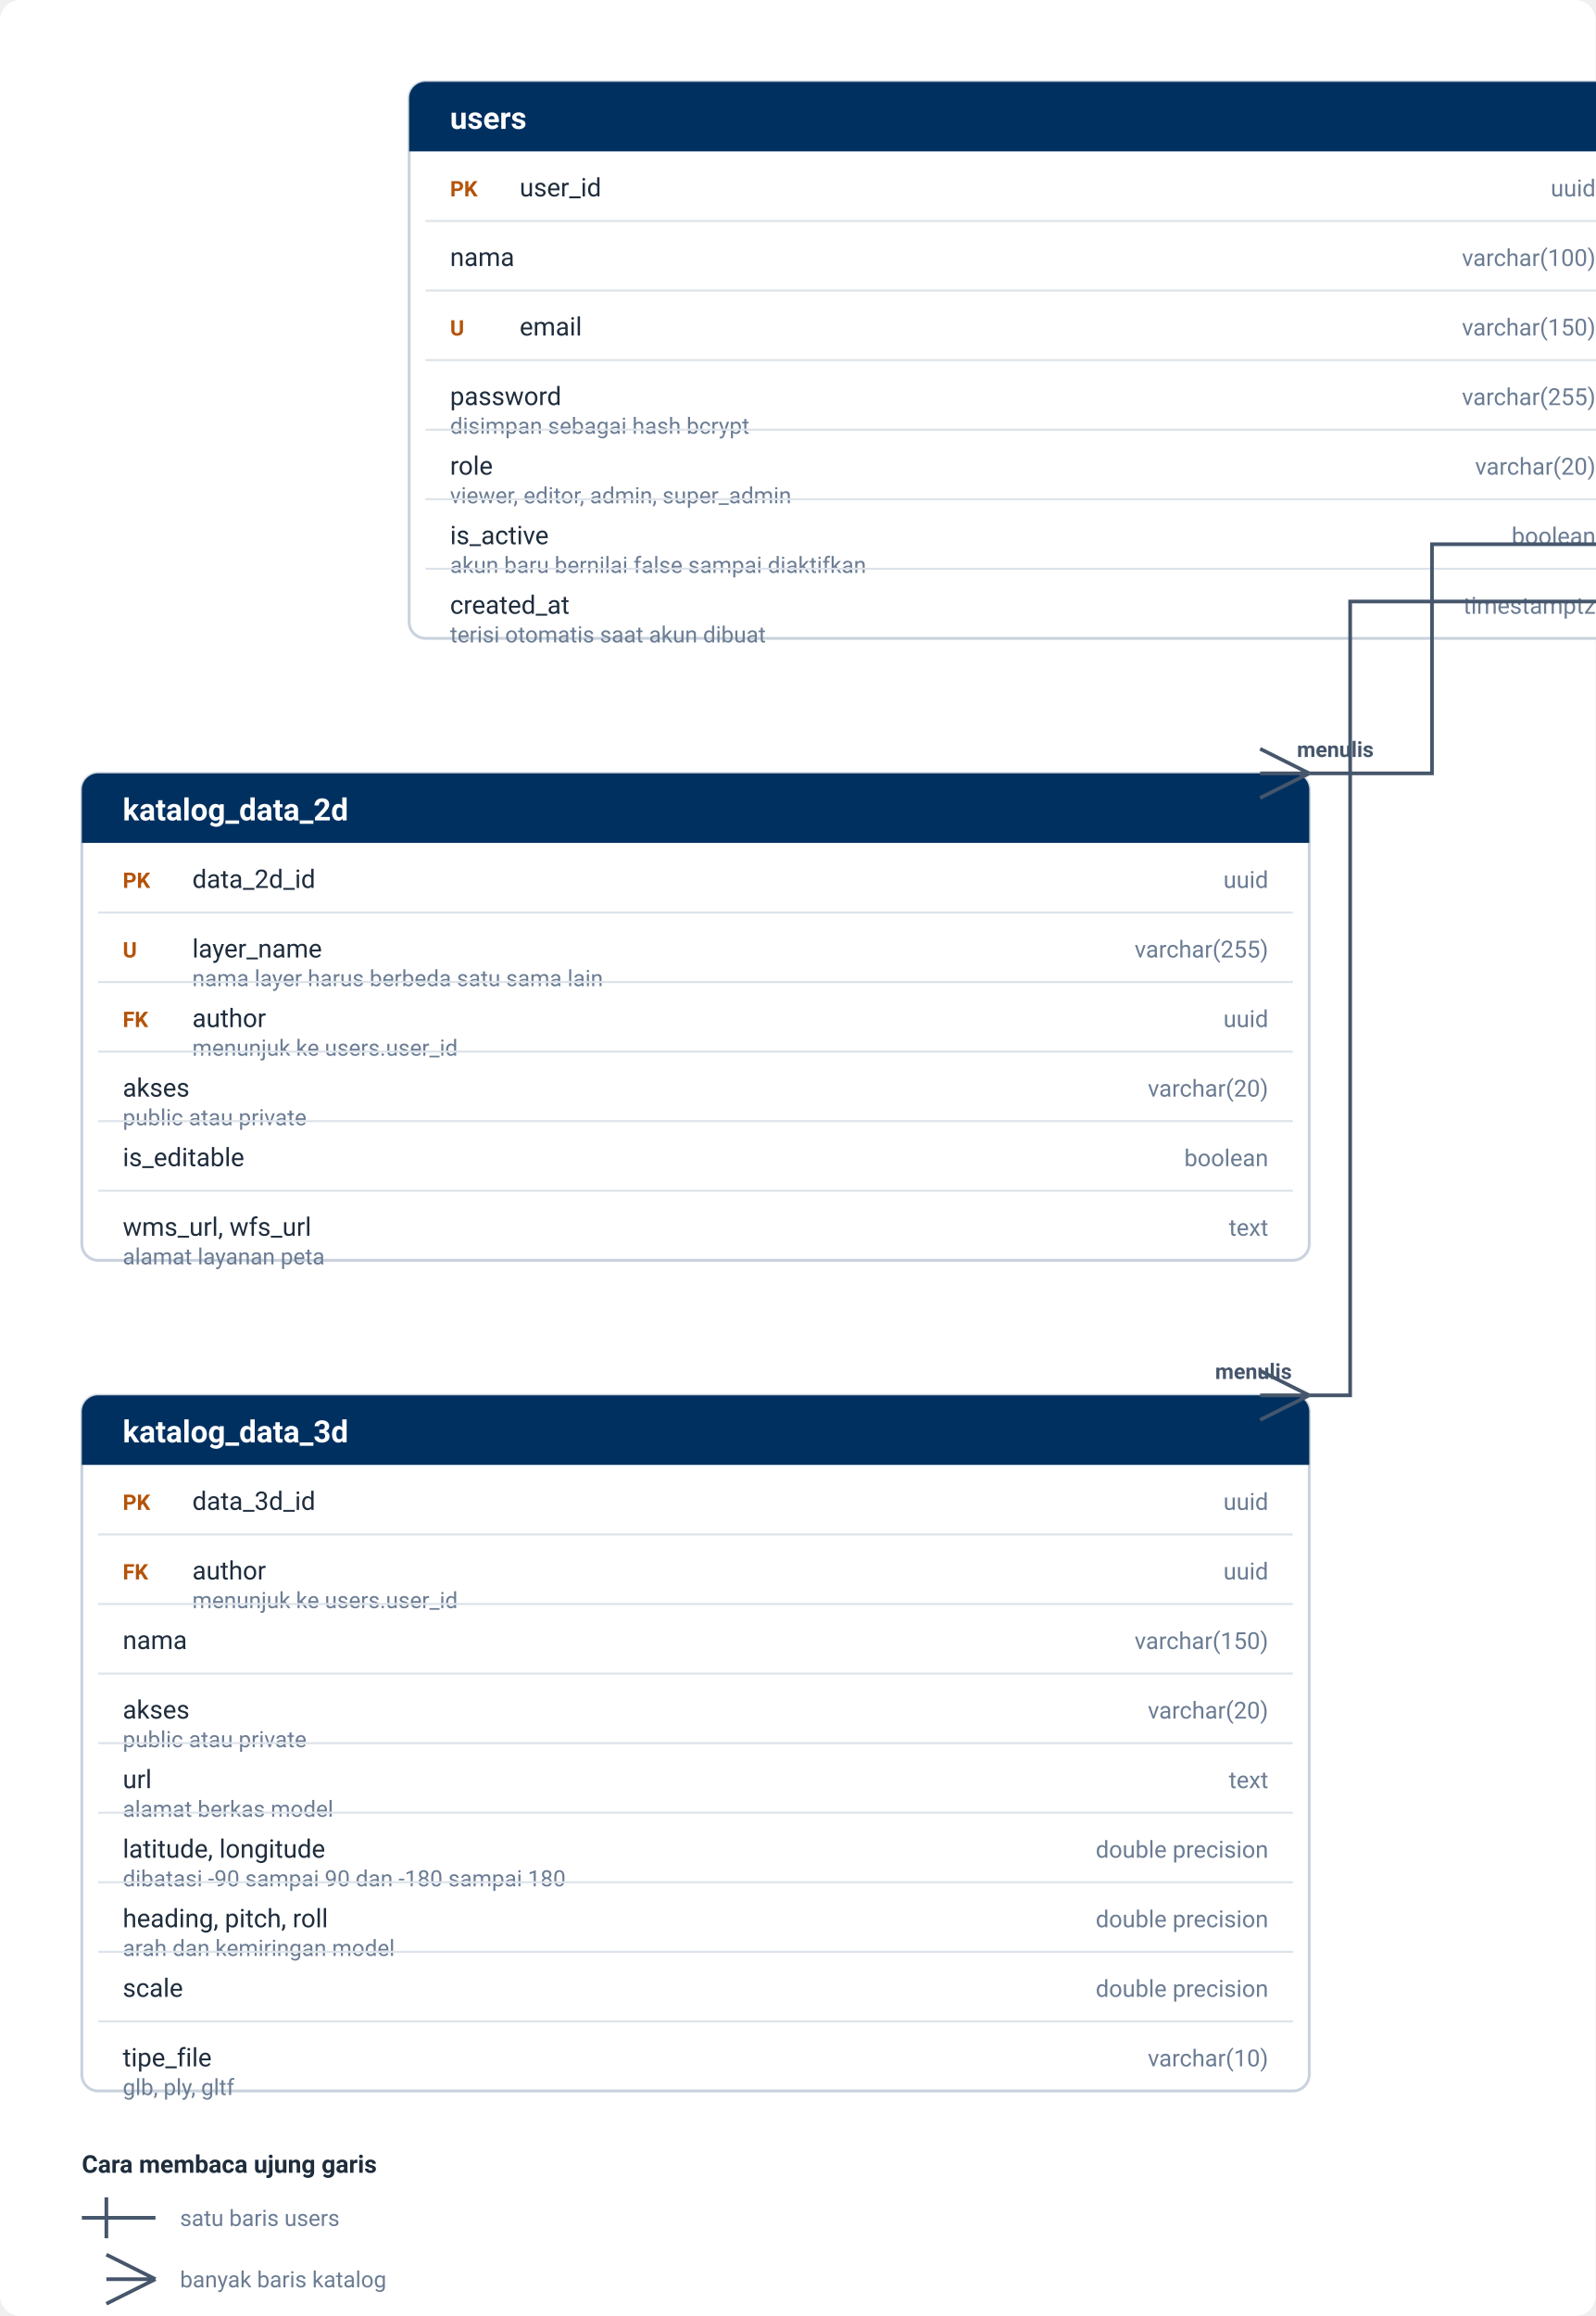
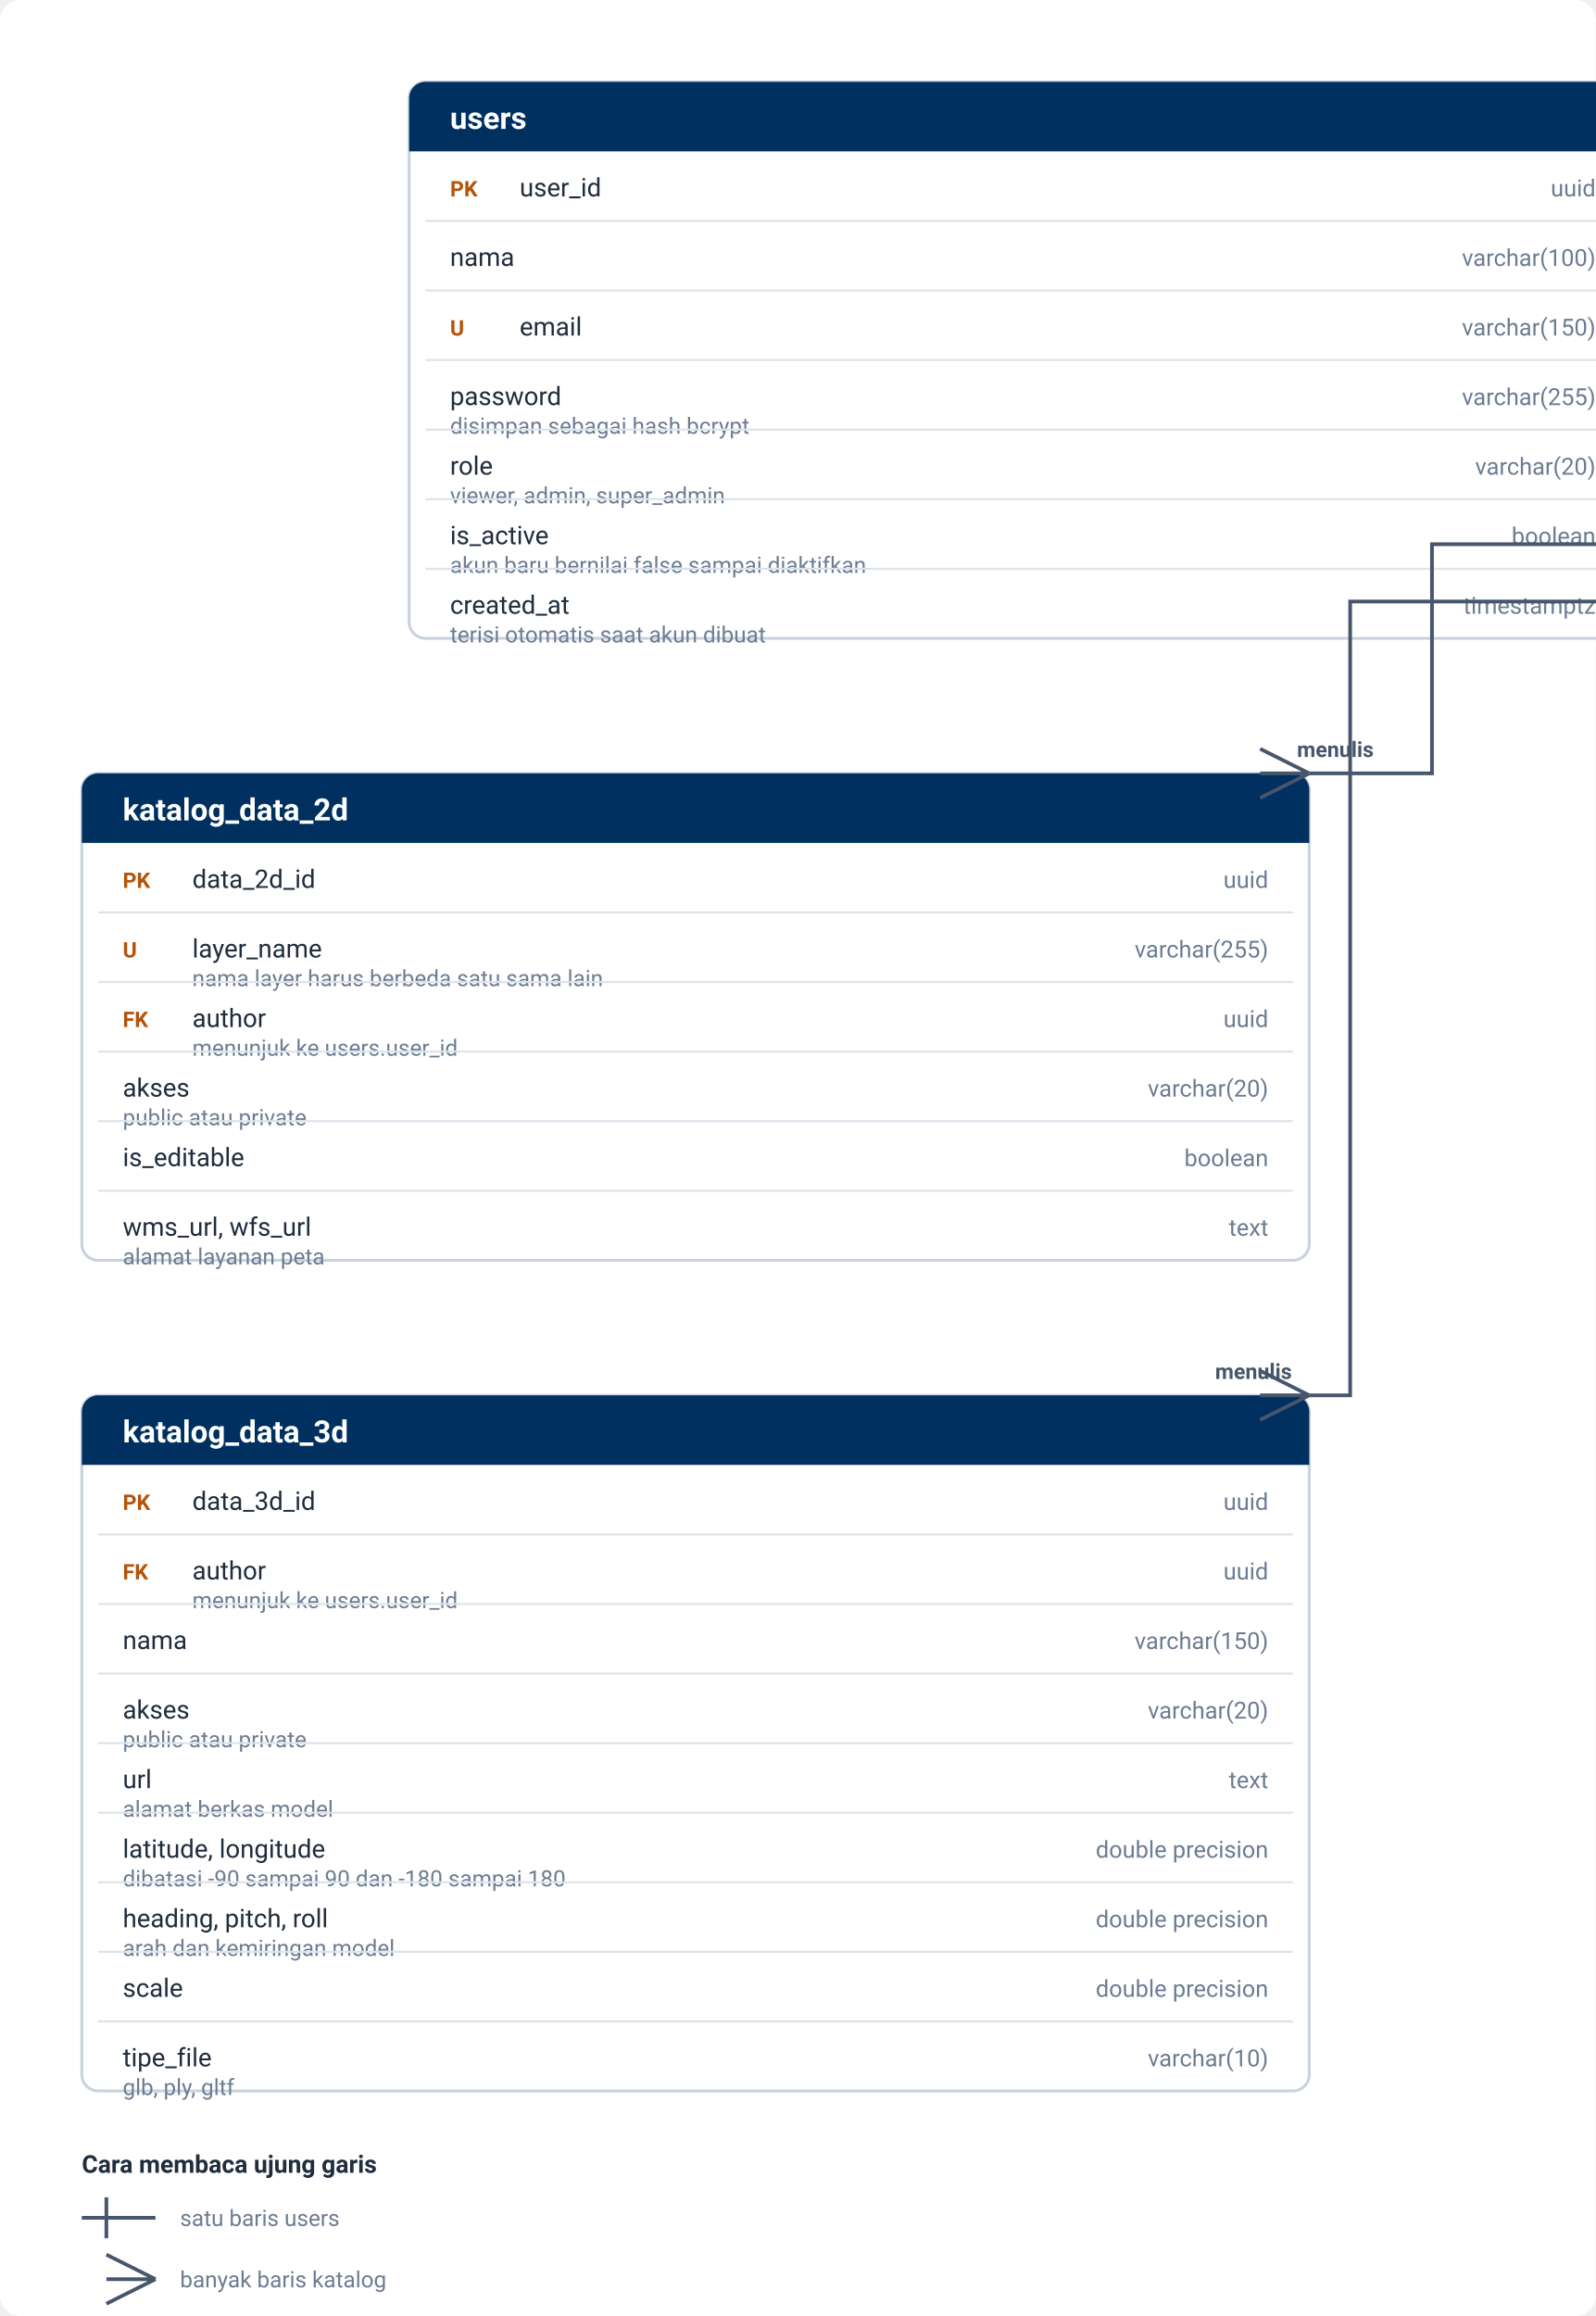
<svg xmlns="http://www.w3.org/2000/svg" viewBox="0 0 780 1132" role="img" aria-labelledby="t d" font-family="system-ui, -apple-system, 'Segoe UI', Roboto, sans-serif">
  <style>
    .latar{fill:#ffffff}
    .kepala{fill:#003060}
    .namaTabel{fill:#ffffff;font-size:15px;font-weight:700}
    .baris{fill:#ffffff}
    .bingkai{fill:none;stroke:#c9d2dd;stroke-width:1.4}
    .pisah{stroke:#dde3ea;stroke-width:1}
    .kolom{fill:#1f2d3d;font-size:12.5px}
    .tipe{fill:#6b7c93;font-size:11.5px}
    .kunci{fill:#b45309;font-size:10.5px;font-weight:700}
    .catatan{fill:#6b7c93;font-size:11px}
    .relasi{stroke:#46566b;stroke-width:1.8;fill:none}
    .kaki{stroke:#46566b;stroke-width:1.8;fill:none}
    .labelRel{fill:#46566b;font-size:10.5px;font-weight:700}
    .judulKet{fill:#1f2d3d;font-size:12px;font-weight:700}
  </style>
  <rect class="latar" x="0" y="0" width="780" height="1132" rx="10" />
  <g>
    <rect class="baris" x="200" y="40" width="600" height="272" rx="8" />
    <rect class="bingkai" x="200" y="40" width="600" height="272" rx="8" />
    <path class="kepala" d="M200 48 a8 8 0 0 1 8-8 h584 a8 8 0 0 1 8 8 v26 h-600 z" />
    <text class="namaTabel" x="220" y="63">users</text>
    <text class="kunci" x="220" y="96">PK</text>
    <text class="kolom" x="254" y="96">user_id</text>
    <text class="tipe" x="780" y="96" text-anchor="end">uuid</text>
    <line class="pisah" x1="208" y1="108" x2="792" y2="108" />
    <text class="kolom" x="220" y="130">nama</text>
    <text class="tipe" x="780" y="130" text-anchor="end">varchar(100)</text>
    <line class="pisah" x1="208" y1="142" x2="792" y2="142" />
    <text class="kunci" x="220" y="164">U</text>
    <text class="kolom" x="254" y="164">email</text>
    <text class="tipe" x="780" y="164" text-anchor="end">varchar(150)</text>
    <line class="pisah" x1="208" y1="176" x2="792" y2="176" />
    <text class="kolom" x="220" y="198">password</text>
    <text class="tipe" x="780" y="198" text-anchor="end">varchar(255)</text>
    <text class="catatan" x="220" y="212">disimpan sebagai hash bcrypt</text>
    <line class="pisah" x1="208" y1="210" x2="792" y2="210" />
    <text class="kolom" x="220" y="232">role</text>
    <text class="tipe" x="780" y="232" text-anchor="end">varchar(20)</text>
-     <text class="catatan" x="220" y="246">viewer, editor, admin, super_admin</text>
+     <text class="catatan" x="220" y="246">viewer, admin, super_admin</text>
    <line class="pisah" x1="208" y1="244" x2="792" y2="244" />
    <text class="kolom" x="220" y="266">is_active</text>
    <text class="tipe" x="780" y="266" text-anchor="end">boolean</text>
    <text class="catatan" x="220" y="280">akun baru bernilai false sampai diaktifkan</text>
    <line class="pisah" x1="208" y1="278" x2="792" y2="278" />
    <text class="kolom" x="220" y="300">created_at</text>
    <text class="tipe" x="780" y="300" text-anchor="end">timestamptz</text>
    <text class="catatan" x="220" y="314">terisi otomatis saat akun dibuat</text>
  </g>
  <g>
    <rect class="baris" x="40" y="378" width="600" height="238" rx="8" />
    <rect class="bingkai" x="40" y="378" width="600" height="238" rx="8" />
    <path class="kepala" d="M40 386 a8 8 0 0 1 8-8 h584 a8 8 0 0 1 8 8 v26 h-600 z" />
    <text class="namaTabel" x="60" y="401">katalog_data_2d</text>
    <text class="kunci" x="60" y="434">PK</text>
    <text class="kolom" x="94" y="434">data_2d_id</text>
    <text class="tipe" x="620" y="434" text-anchor="end">uuid</text>
    <line class="pisah" x1="48" y1="446" x2="632" y2="446" />
    <text class="kunci" x="60" y="468">U</text>
    <text class="kolom" x="94" y="468">layer_name</text>
    <text class="tipe" x="620" y="468" text-anchor="end">varchar(255)</text>
    <text class="catatan" x="94" y="482">nama layer harus berbeda satu sama lain</text>
    <line class="pisah" x1="48" y1="480" x2="632" y2="480" />
    <text class="kunci" x="60" y="502">FK</text>
    <text class="kolom" x="94" y="502">author</text>
    <text class="tipe" x="620" y="502" text-anchor="end">uuid</text>
    <text class="catatan" x="94" y="516">menunjuk ke users.user_id</text>
    <line class="pisah" x1="48" y1="514" x2="632" y2="514" />
    <text class="kolom" x="60" y="536">akses</text>
    <text class="tipe" x="620" y="536" text-anchor="end">varchar(20)</text>
    <text class="catatan" x="60" y="550">public atau private</text>
    <line class="pisah" x1="48" y1="548" x2="632" y2="548" />
    <text class="kolom" x="60" y="570">is_editable</text>
    <text class="tipe" x="620" y="570" text-anchor="end">boolean</text>
    <line class="pisah" x1="48" y1="582" x2="632" y2="582" />
    <text class="kolom" x="60" y="604">wms_url, wfs_url</text>
    <text class="tipe" x="620" y="604" text-anchor="end">text</text>
    <text class="catatan" x="60" y="618">alamat layanan peta</text>
  </g>
  <g>
    <rect class="baris" x="40" y="682" width="600" height="340" rx="8" />
    <rect class="bingkai" x="40" y="682" width="600" height="340" rx="8" />
    <path class="kepala" d="M40 690 a8 8 0 0 1 8-8 h584 a8 8 0 0 1 8 8 v26 h-600 z" />
    <text class="namaTabel" x="60" y="705">katalog_data_3d</text>
    <text class="kunci" x="60" y="738">PK</text>
    <text class="kolom" x="94" y="738">data_3d_id</text>
    <text class="tipe" x="620" y="738" text-anchor="end">uuid</text>
    <line class="pisah" x1="48" y1="750" x2="632" y2="750" />
    <text class="kunci" x="60" y="772">FK</text>
    <text class="kolom" x="94" y="772">author</text>
    <text class="tipe" x="620" y="772" text-anchor="end">uuid</text>
    <text class="catatan" x="94" y="786">menunjuk ke users.user_id</text>
    <line class="pisah" x1="48" y1="784" x2="632" y2="784" />
    <text class="kolom" x="60" y="806">nama</text>
    <text class="tipe" x="620" y="806" text-anchor="end">varchar(150)</text>
    <line class="pisah" x1="48" y1="818" x2="632" y2="818" />
    <text class="kolom" x="60" y="840">akses</text>
    <text class="tipe" x="620" y="840" text-anchor="end">varchar(20)</text>
    <text class="catatan" x="60" y="854">public atau private</text>
    <line class="pisah" x1="48" y1="852" x2="632" y2="852" />
    <text class="kolom" x="60" y="874">url</text>
    <text class="tipe" x="620" y="874" text-anchor="end">text</text>
    <text class="catatan" x="60" y="888">alamat berkas model</text>
    <line class="pisah" x1="48" y1="886" x2="632" y2="886" />
    <text class="kolom" x="60" y="908">latitude, longitude</text>
    <text class="tipe" x="620" y="908" text-anchor="end">double precision</text>
    <text class="catatan" x="60" y="922">dibatasi -90 sampai 90 dan -180 sampai 180</text>
    <line class="pisah" x1="48" y1="920" x2="632" y2="920" />
    <text class="kolom" x="60" y="942">heading, pitch, roll</text>
    <text class="tipe" x="620" y="942" text-anchor="end">double precision</text>
    <text class="catatan" x="60" y="956">arah dan kemiringan model</text>
    <line class="pisah" x1="48" y1="954" x2="632" y2="954" />
    <text class="kolom" x="60" y="976">scale</text>
    <text class="tipe" x="620" y="976" text-anchor="end">double precision</text>
    <line class="pisah" x1="48" y1="988" x2="632" y2="988" />
    <text class="kolom" x="60" y="1010">tipe_file</text>
    <text class="tipe" x="620" y="1010" text-anchor="end">varchar(10)</text>
    <text class="catatan" x="60" y="1024">glb, ply, gltf</text>
  </g>
  <path class="relasi" d="M800 266 H 700 V 378 H 640" />
  <line class="kaki" x1="818" y1="256" x2="818" y2="276" />
  <path class="kaki" d="M640 378 L 616 366 M640 378 L 616 378 M640 378 L 616 390" />
  <text class="labelRel" x="634" y="370">menulis</text>
  <path class="relasi" d="M800 294 H 660 V 682 H 640" />
  <line class="kaki" x1="818" y1="284" x2="818" y2="304" />
  <path class="kaki" d="M640 682 L 616 670 M640 682 L 616 682 M640 682 L 616 694" />
  <text class="labelRel" x="594" y="674">menulis</text>
  <text class="judulKet" x="40" y="1062">Cara membaca ujung garis</text>
  <line class="kaki" x1="40" y1="1084" x2="76" y2="1084" />
  <line class="kaki" x1="52" y1="1074" x2="52" y2="1094" />
  <text class="catatan" x="88" y="1088">satu baris users</text>
  <path class="kaki" d="M76 1114 L 52 1102 M76 1114 L 52 1114 M76 1114 L 52 1126" />
  <text class="catatan" x="88" y="1118">banyak baris katalog</text>
  <text class="catatan" x="40" y="1154">Satu pengguna dapat menulis banyak katalog, baik 2D maupun 3D. Satu katalog hanya punya satu penulis.</text>
</svg>
